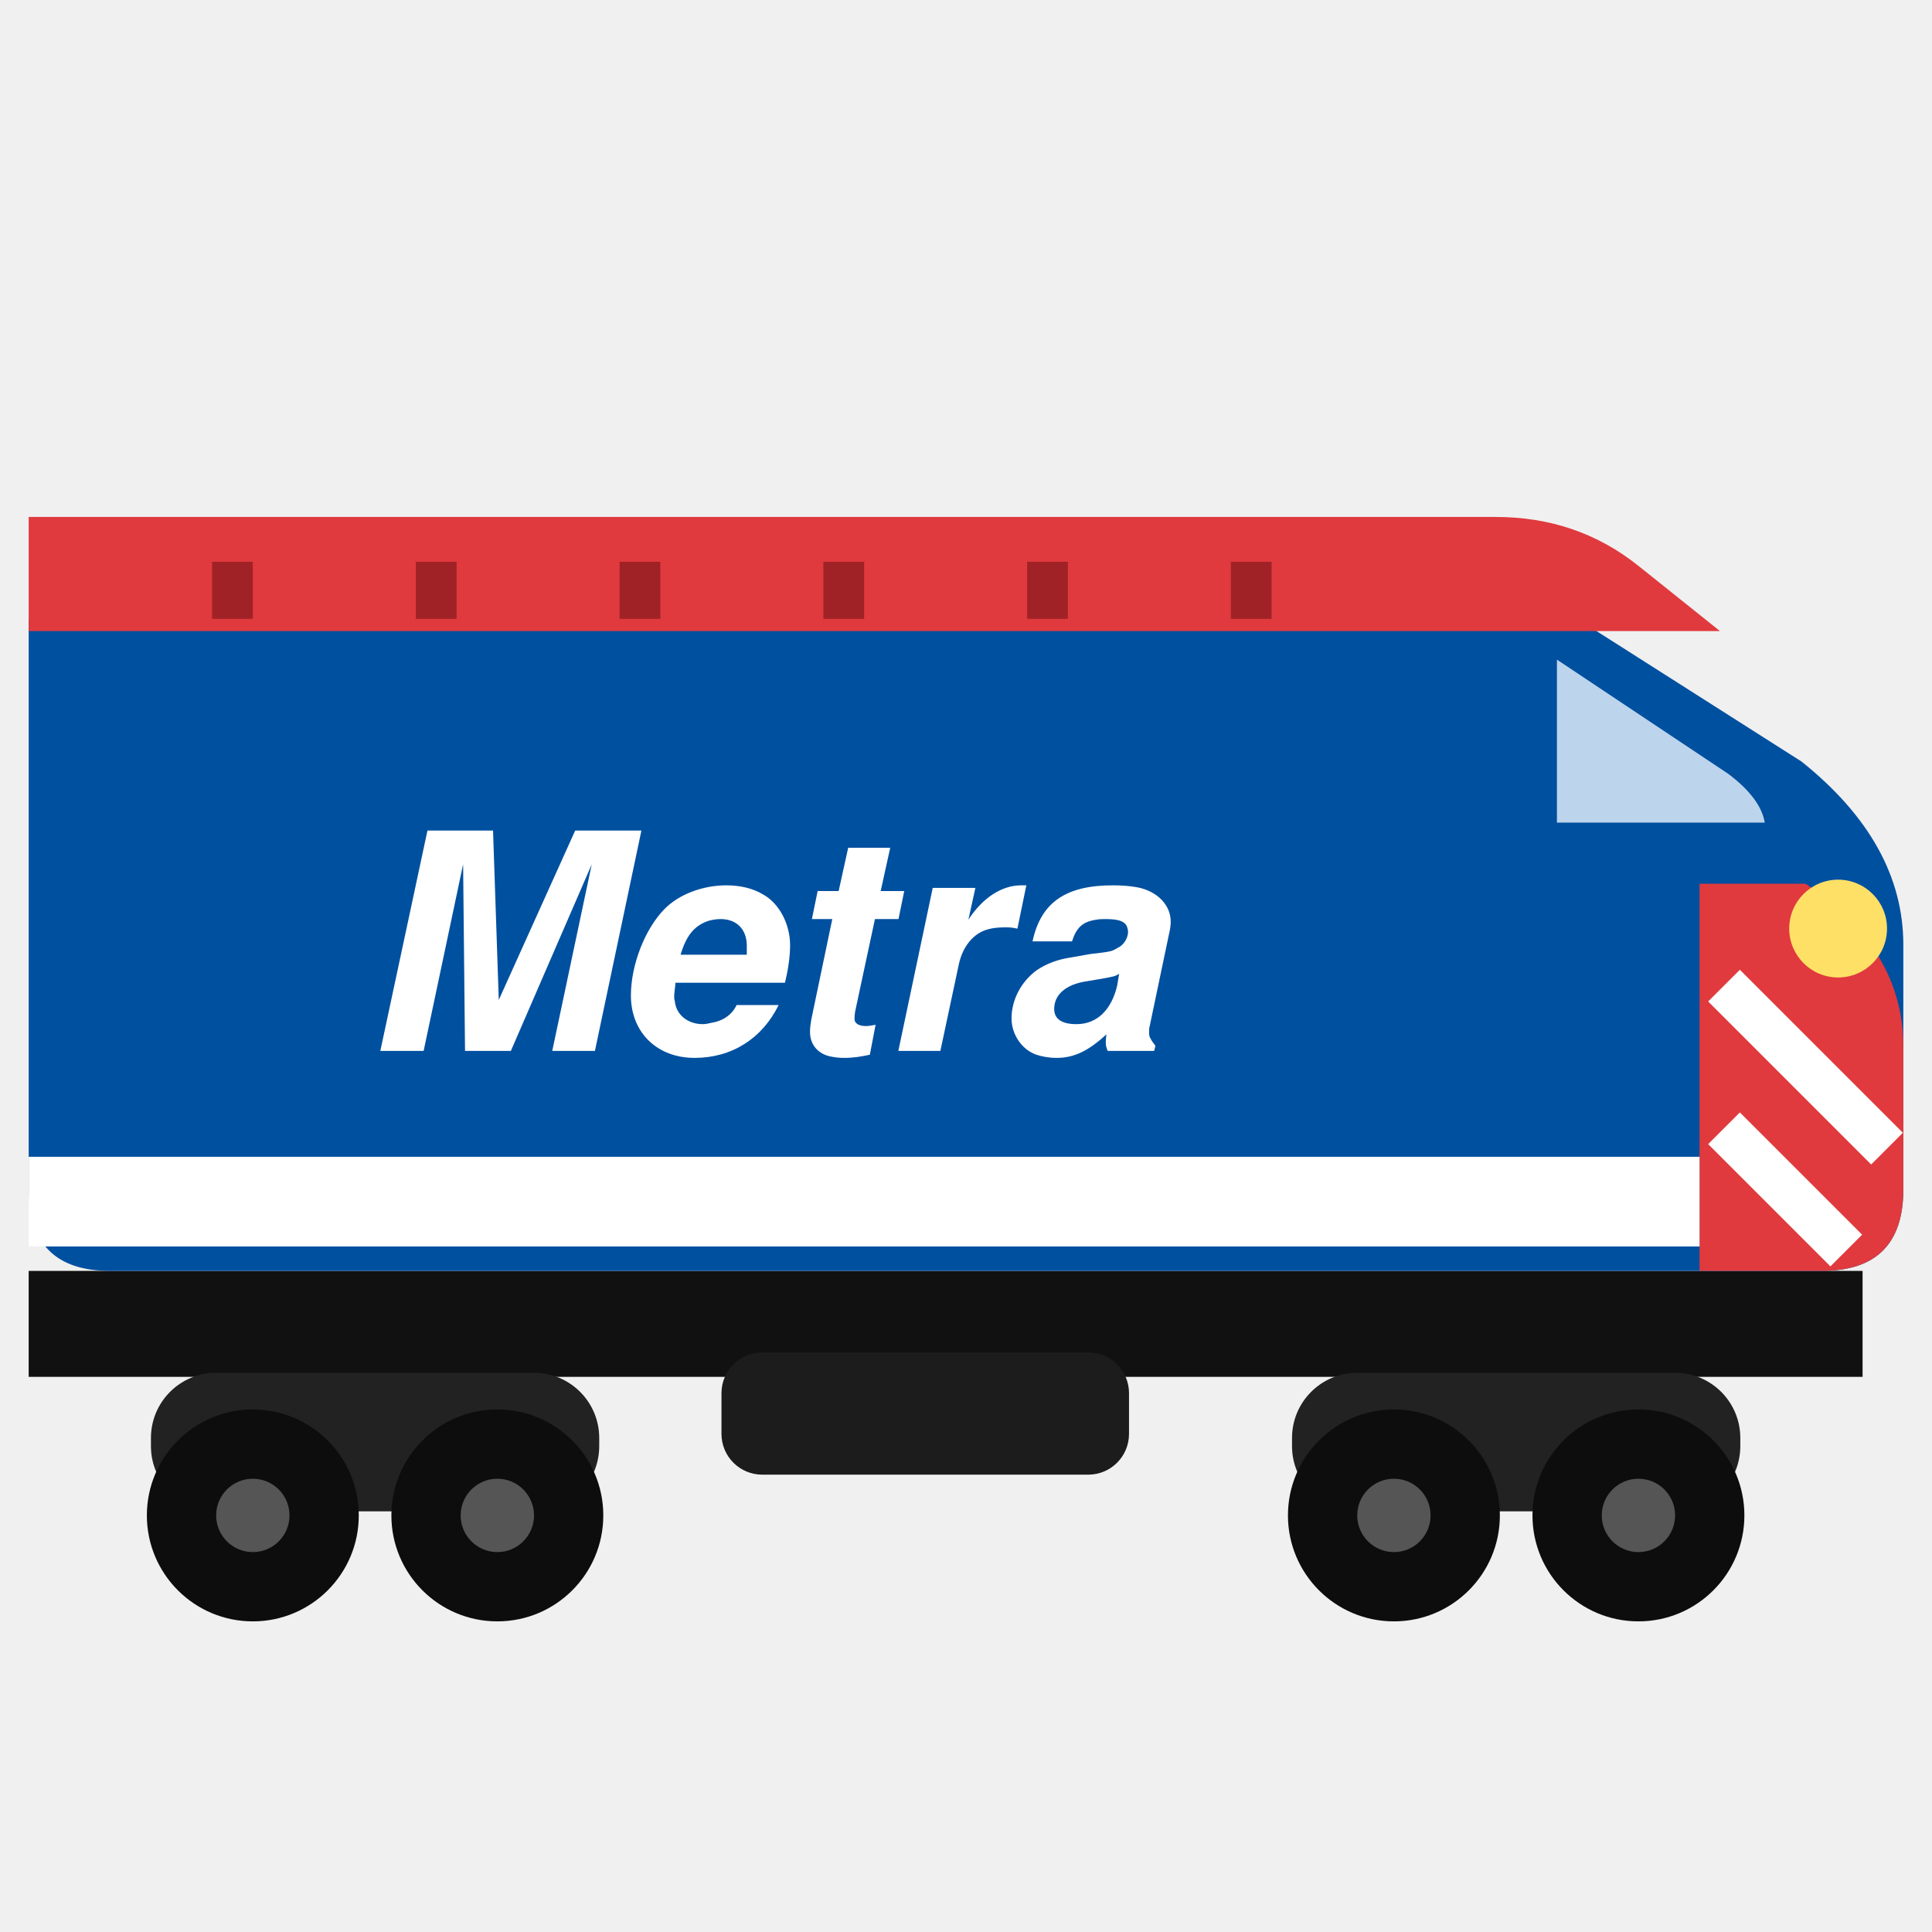
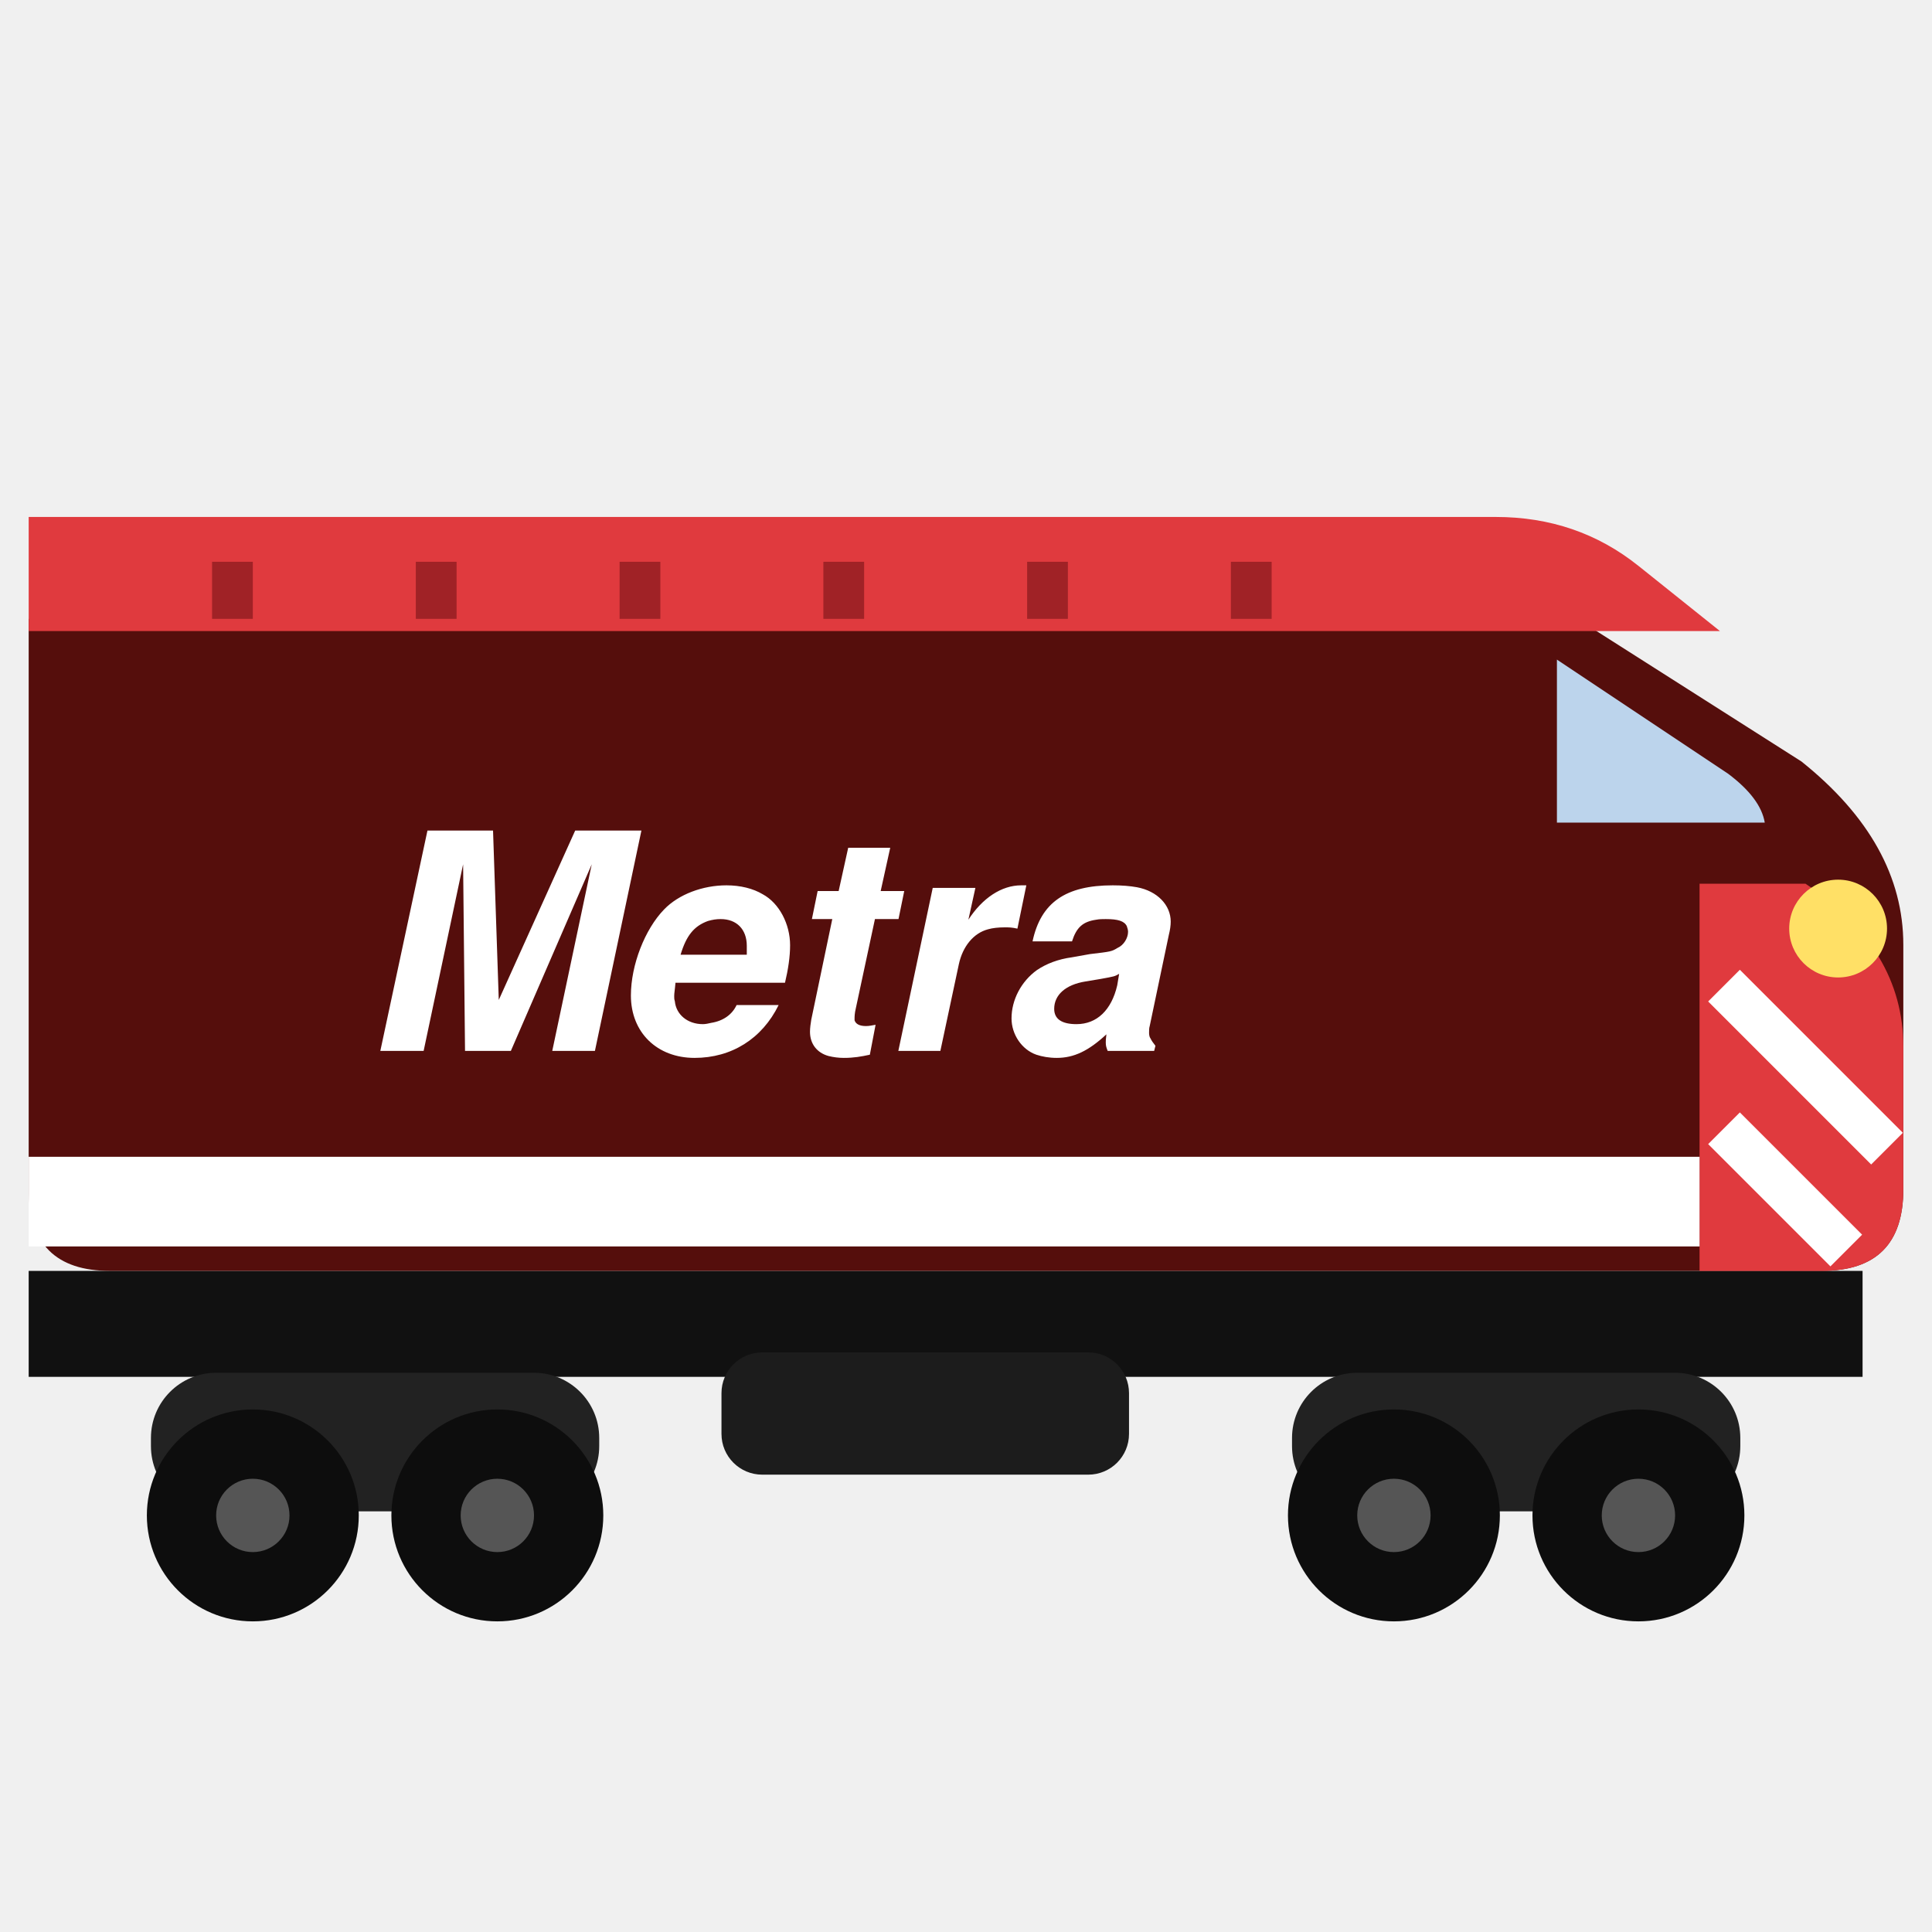
<svg xmlns="http://www.w3.org/2000/svg" viewBox="0 0 64 64">
  <g transform="translate(32,34) scale(1.35) translate(-32,-34)">
    <g>
      <rect x="9" y="40" width="45" height="2.6" fill="#111111" />
      <rect x="26" y="42" width="10" height="3" rx="1" fill="#1c1c1c" />
      <rect x="12" y="42.5" width="11" height="3.4" rx="1.6" fill="#222222" />
      <rect x="40" y="42.5" width="11" height="3.4" rx="1.6" fill="#222222" />
      <g fill="#0d0d0d">
        <circle cx="14.5" cy="46" r="2.6" />
        <circle cx="20.5" cy="46" r="2.6" />
        <circle cx="42.5" cy="46" r="2.6" />
        <circle cx="48.5" cy="46" r="2.6" />
      </g>
      <g fill="#555555">
        <circle cx="14.5" cy="46" r=".9" />
        <circle cx="20.5" cy="46" r=".9" />
        <circle cx="42.5" cy="46" r=".9" />
        <circle cx="48.5" cy="46" r=".9" />
      </g>
-       <path d="M9 24 h38 l5.5 3.5 q2.5 2 2.5 4.5 v6 q0 2 -2 2 h-42 q-2 0 -2 -2 z" fill="#0050a0" />
+       <path d="M9 24 h38 l5.5 3.5 q2.5 2 2.5 4.5 v6 q0 2 -2 2 h-42 q-2 0 -2 -2 z" fill="#550E0C" />
      <path d="M9 21.5 h36 q2 0 3.5 1.2 l2 1.6 -41.5 0 z" fill="#e03a3e" />
      <g stroke="#a02226" stroke-width="1">
        <line x1="14" y1="22.6" x2="14" y2="24" />
        <line x1="19" y1="22.6" x2="19" y2="24" />
        <line x1="24" y1="22.6" x2="24" y2="24" />
        <line x1="29" y1="22.6" x2="29" y2="24" />
        <line x1="34" y1="22.6" x2="34" y2="24" />
        <line x1="39" y1="22.6" x2="39" y2="24" />
      </g>
      <path d="M46.5 25 l4.2 2.8 q.8 .6 .9 1.2 l-5.1 0 z" fill="#bcd4ec" />
      <path d="M52.6 30.5 q2.4 1.6 2.4 4v3.5 q0 2 -2 2 h-3 v-9.5 z" fill="#e03a3e" />
      <g stroke="#ffffff" stroke-width="1.1">
        <line x1="50.6" y1="33" x2="54.6" y2="37" />
        <line x1="50.6" y1="36.5" x2="53.6" y2="39.5" />
      </g>
      <rect x="9" y="37.2" width="41" height="2.2" fill="#ffffff" />
      <text x="27" y="34.6" font-family="Helvetica, Arial, sans-serif" font-size="7.4" font-weight="bold" font-style="italic" fill="#ffffff" text-anchor="middle">Metra</text>
      <circle cx="53.4" cy="31.6" r="1.2" fill="#ffe066" />
    </g>
  </g>
</svg>
